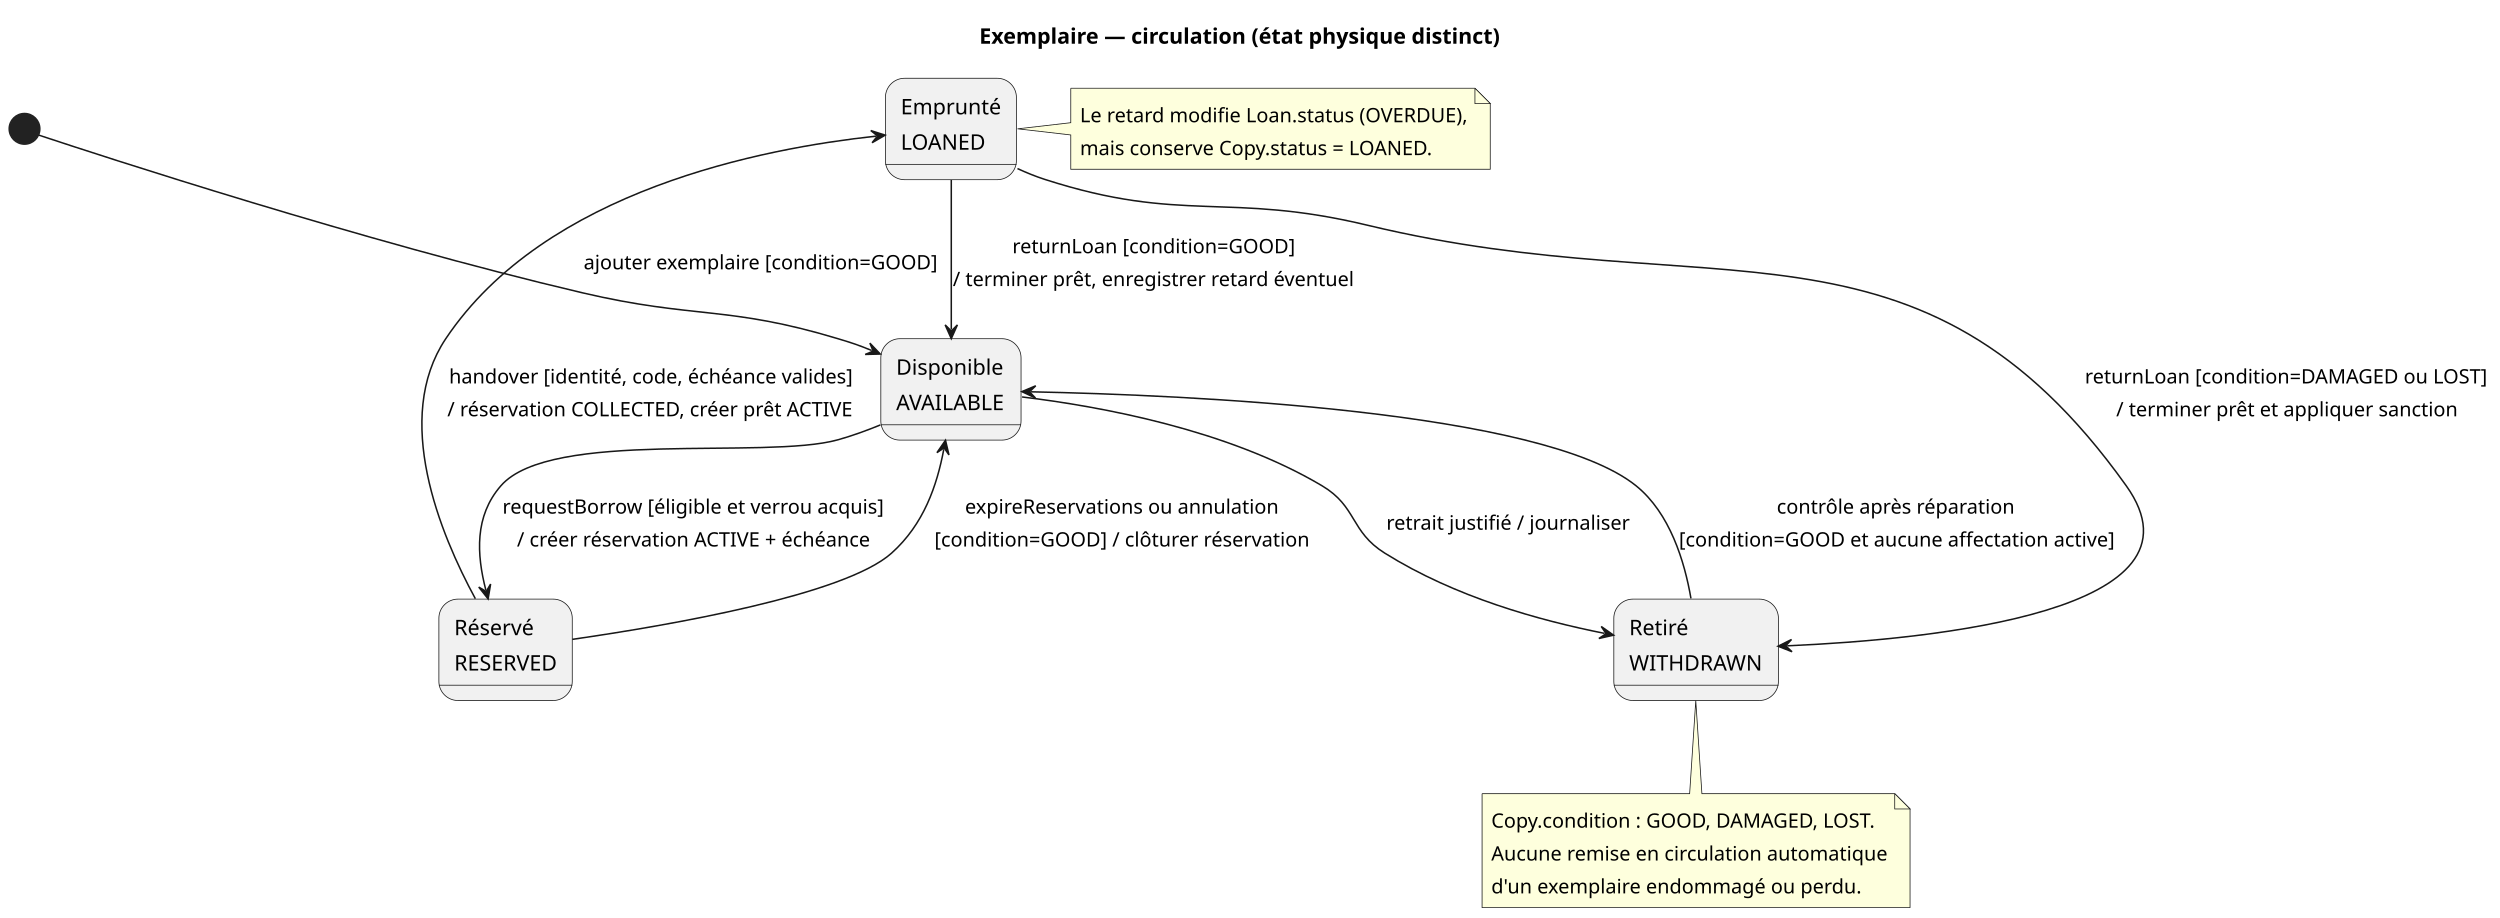
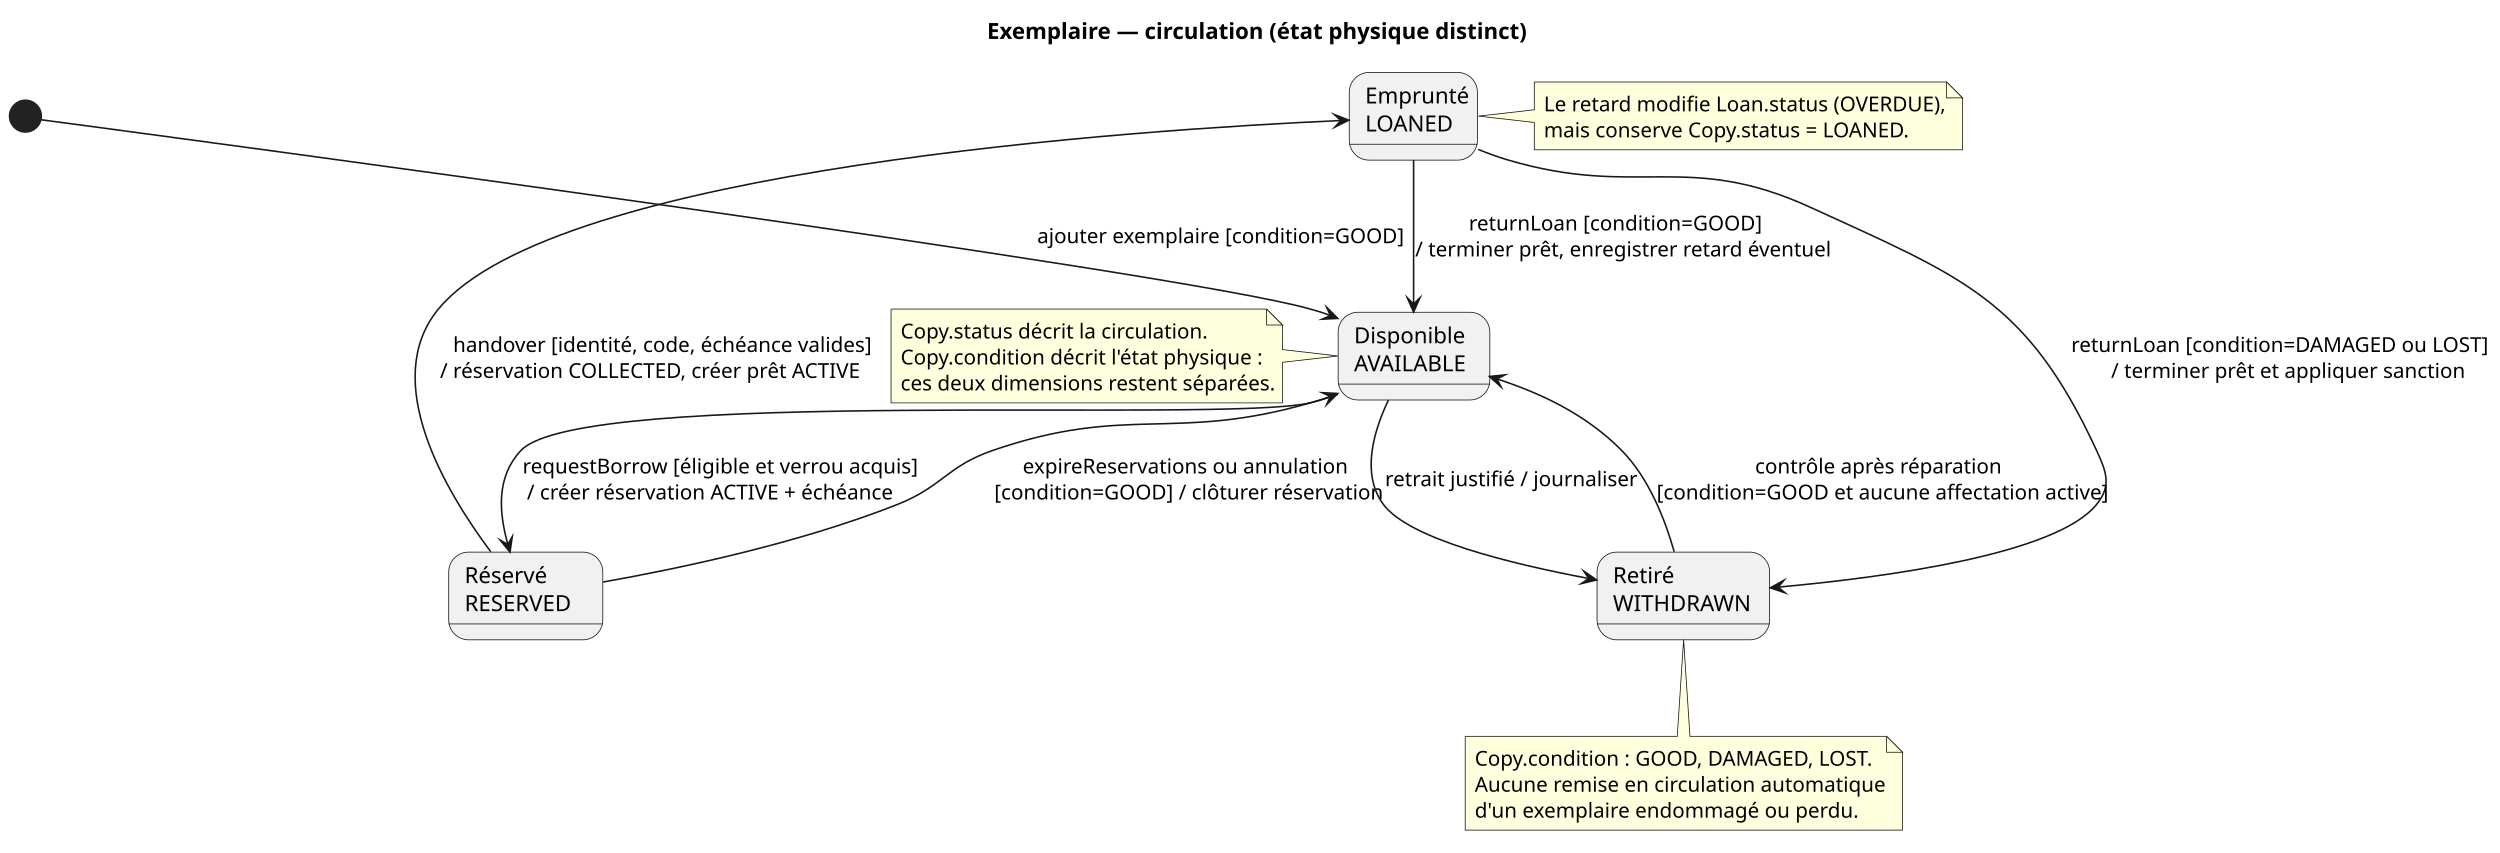
- <svg xmlns="http://www.w3.org/2000/svg" contentStyleType="text/css" data-diagram-type="STATE" height="599px" preserveAspectRatio="none" style="width:1632px;height:599px;background:#FFFFFF;" version="1.1" viewBox="0 0 1632 599" width="1632px" zoomAndPan="magnify">
+ <svg xmlns="http://www.w3.org/2000/svg" version="1.1" data-diagram-type="STATE" style="width:1574px;height:537px;background:#FFFFFF;" width="1574px" height="537px" viewBox="0 0 1574 537" zoomAndPan="magnify" preserveAspectRatio="none" contentStyleType="text/css">
  <defs />
-   <g>
+   <g font-family="sans-serif" lengthAdjust="spacing">
    <g class="title" data-source-line="1">
-       <text fill="#000000" font-family="sans-serif" font-size="14" font-weight="bold" lengthAdjust="spacing" textLength="339.541" x="639.27" y="28.536">Exemplaire — circulation (état physique distinct)</text>
+       <text x="621.434" y="24.533" fill="#000" font-size="14" textLength="324.844" font-weight="700">Exemplaire — circulation (état physique distinct)</text>
    </g>
-     <g class="entity" data-qualified-name="Available" id="ent0002">
-       <rect fill="#F1F1F1" height="66.2" rx="12.5" ry="12.5" style="stroke:#181818;stroke-width:0.5;" width="91.54" x="575" y="221.1" />
-       <line style="stroke:#181818;stroke-width:0.5;" x1="575" x2="666.54" y1="277.3" y2="277.3" />
-       <text fill="#000000" font-family="sans-serif" font-size="14" lengthAdjust="spacing" textLength="70" x="585" y="244.636">Disponible</text>
-       <text fill="#000000" font-family="sans-serif" font-size="14" lengthAdjust="spacing" textLength="71.54" x="585" y="267.736">AVAILABLE</text>
+     <g class="entity" data-qualified-name="Available" id="ent0001" data-source-line="2">
+       <rect x="842.5" y="196.609" width="95.489" height="55.219" fill="#F1F1F1" style="stroke:#181818;stroke-width:0.5;" rx="12.5" ry="12.5" />
+       <line x1="842.5" y1="241.828" x2="937.989" y2="241.828" style="stroke:#181818;stroke-width:0.5;" />
+       <text x="852.5" y="216.143" fill="#000" font-size="14" textLength="65.372">Disponible</text>
+       <text x="852.5" y="233.752" fill="#000" font-size="14" textLength="75.489">AVAILABLE</text>
    </g>
-     <g class="entity" data-qualified-name="Reserved" id="ent0003">
-       <rect fill="#F1F1F1" height="66.2" rx="12.5" ry="12.5" style="stroke:#181818;stroke-width:0.5;" width="87.074" x="286.5" y="391.1" />
-       <line style="stroke:#181818;stroke-width:0.5;" x1="286.5" x2="373.574" y1="447.3" y2="447.3" />
-       <text fill="#000000" font-family="sans-serif" font-size="14" lengthAdjust="spacing" textLength="51.996" x="296.5" y="414.636">Réservé</text>
-       <text fill="#000000" font-family="sans-serif" font-size="14" lengthAdjust="spacing" textLength="67.074" x="296.5" y="437.736">RESERVED</text>
+     <g class="entity" data-qualified-name="Reserved" id="ent0002" data-source-line="3">
+       <rect x="282.5" y="347.609" width="97.021" height="55.219" fill="#F1F1F1" style="stroke:#181818;stroke-width:0.5;" rx="12.5" ry="12.5" />
+       <line x1="282.5" y1="392.828" x2="379.521" y2="392.828" style="stroke:#181818;stroke-width:0.5;" />
+       <text x="292.5" y="367.143" fill="#000" font-size="14" textLength="52.131">Réservé</text>
+       <text x="292.5" y="384.752" fill="#000" font-size="14" textLength="77.021">RESERVED</text>
    </g>
-     <g class="entity" data-qualified-name="Loaned" id="ent0004">
-       <rect fill="#F1F1F1" height="66.2" rx="12.5" ry="12.5" style="stroke:#181818;stroke-width:0.5;" width="85.52" x="578" y="51.1" />
-       <line style="stroke:#181818;stroke-width:0.5;" x1="578" x2="663.52" y1="107.3" y2="107.3" />
-       <text fill="#000000" font-family="sans-serif" font-size="14" lengthAdjust="spacing" textLength="65.52" x="588" y="74.636">Emprunté</text>
-       <text fill="#000000" font-family="sans-serif" font-size="14" lengthAdjust="spacing" textLength="55.86" x="588" y="97.736">LOANED</text>
+     <g class="entity" data-qualified-name="Loaned" id="ent0003" data-source-line="4">
+       <rect x="849.5" y="45.609" width="80.696" height="55.219" fill="#F1F1F1" style="stroke:#181818;stroke-width:0.5;" rx="12.5" ry="12.5" />
+       <line x1="849.5" y1="90.828" x2="930.196" y2="90.828" style="stroke:#181818;stroke-width:0.5;" />
+       <text x="859.5" y="65.143" fill="#000" font-size="14" textLength="60.696">Emprunté</text>
+       <text x="859.5" y="82.752" fill="#000" font-size="14" textLength="57.572">LOANED</text>
    </g>
-     <g class="entity" data-qualified-name="Withdrawn" id="ent0005">
-       <rect fill="#F1F1F1" height="66.2" rx="12.5" ry="12.5" style="stroke:#181818;stroke-width:0.5;" width="107.458" x="1053.5" y="391.1" />
-       <line style="stroke:#181818;stroke-width:0.5;" x1="1053.5" x2="1160.958" y1="447.3" y2="447.3" />
-       <text fill="#000000" font-family="sans-serif" font-size="14" lengthAdjust="spacing" textLength="38.948" x="1063.5" y="414.636">Retiré</text>
-       <text fill="#000000" font-family="sans-serif" font-size="14" lengthAdjust="spacing" textLength="87.458" x="1063.5" y="437.736">WITHDRAWN</text>
+     <g class="entity" data-qualified-name="Withdrawn" id="ent0004" data-source-line="5">
+       <rect x="1005.5" y="347.609" width="108.648" height="55.219" fill="#F1F1F1" style="stroke:#181818;stroke-width:0.5;" rx="12.5" ry="12.5" />
+       <line x1="1005.5" y1="392.828" x2="1114.148" y2="392.828" style="stroke:#181818;stroke-width:0.5;" />
+       <text x="1015.5" y="367.143" fill="#000" font-size="14" textLength="37.345">Retiré</text>
+       <text x="1015.5" y="384.752" fill="#000" font-size="14" textLength="88.648">WITHDRAWN</text>
    </g>
-     <g class="start_entity" data-qualified-name=".start." data-source-line="6" id="ent0002">
-       <ellipse cx="16" cy="84.1" fill="#222222" rx="10" ry="10" style="stroke:#222222;stroke-width:1;" />
+     <g class="start_entity" data-qualified-name=".start." id="ent0005" data-source-line="6">
+       <ellipse cx="16" cy="73.109" rx="10" ry="10" fill="#222" style="stroke:#222;stroke-width:1;" />
    </g>
-     <g class="entity" data-qualified-name="GMN2" data-source-line="15" id="ent0003">
-       <path d="M699,57.6 L699,80.1 L664.25,84.1 L699,88.1 L699,110.5 A0,0 0 0 0 699,110.5 L972.837,110.5 A0,0 0 0 0 972.837,110.5 L972.837,67.6 L962.837,57.6 L699,57.6 A0,0 0 0 0 699,57.6" fill="#FEFFDD" style="stroke:#181818;stroke-width:0.5;" />
-       <path d="M962.837,57.6 L962.837,67.6 L972.837,67.6 L962.837,57.6" fill="#FEFFDD" style="stroke:#181818;stroke-width:0.5;" />
-       <text fill="#000000" font-family="sans-serif" font-size="13" lengthAdjust="spacing" textLength="252.837" x="705" y="79.812">Le retard modifie Loan.status (OVERDUE),</text>
-       <text fill="#000000" font-family="sans-serif" font-size="13" lengthAdjust="spacing" textLength="230.867" x="705" y="101.262">mais conserve Copy.status = LOANED.</text>
+     <g class="entity" data-qualified-name="GMN14" id="ent0015" data-source-line="15">
+       <path d="M966,51.609 L966,69.109 L930.8,73.109 L966,77.109 L966,94.313 A0,0 0 0 0 966,94.313 L1235.549,94.313 A0,0 0 0 0 1235.549,94.313 L1235.549,61.609 L1225.549,51.609 L966,51.609 A0,0 0 0 0 966,51.609" style="stroke:#181818;stroke-width:0.5;" fill="#FEFFDD" />
+       <path d="M1225.549,51.609 L1225.549,61.609 L1235.549,61.609 L1225.549,51.609" style="stroke:#181818;stroke-width:0.5;" fill="#FEFFDD" />
+       <text x="972" y="70.104" fill="#000" font-size="13" textLength="248.549">Le retard modifie Loan.status (OVERDUE),</text>
+       <text x="972" y="86.456" fill="#000" font-size="13" textLength="227.951">mais conserve Copy.status = LOANED.</text>
    </g>
-     <g class="entity" data-qualified-name="GMN5" data-source-line="19" id="ent0006">
-       <path d="M967.5,518.1 L967.5,592.45 A0,0 0 0 0 967.5,592.45 L1246.875,592.45 A0,0 0 0 0 1246.875,592.45 L1246.875,528.1 L1236.875,518.1 L1111,518.1 L1107,457.32 L1103,518.1 L967.5,518.1 A0,0 0 0 0 967.5,518.1" fill="#FEFFDD" style="stroke:#181818;stroke-width:0.5;" />
-       <path d="M1236.875,518.1 L1236.875,528.1 L1246.875,528.1 L1236.875,518.1" fill="#FEFFDD" style="stroke:#181818;stroke-width:0.5;" />
-       <text fill="#000000" font-family="sans-serif" font-size="13" lengthAdjust="spacing" textLength="252.915" x="973.5" y="540.312">Copy.condition : GOOD, DAMAGED, LOST.</text>
-       <text fill="#000000" font-family="sans-serif" font-size="13" lengthAdjust="spacing" textLength="258.375" x="973.5" y="561.762">Aucune remise en circulation automatique</text>
-       <text fill="#000000" font-family="sans-serif" font-size="13" lengthAdjust="spacing" textLength="242.333" x="973.5" y="583.212">d'un exemplaire endommagé ou perdu.</text>
+     <g class="entity" data-qualified-name="GMN17" id="ent0018" data-source-line="19">
+       <path d="M922.5,463.609 L922.5,522.664 A0,0 0 0 0 922.5,522.664 L1197.8,522.664 A0,0 0 0 0 1197.8,522.664 L1197.8,473.609 L1187.8,463.609 L1064,463.609 L1060,402.719 L1056,463.609 L922.5,463.609 A0,0 0 0 0 922.5,463.609" style="stroke:#181818;stroke-width:0.5;" fill="#FEFFDD" />
+       <path d="M1187.8,463.609 L1187.8,473.609 L1197.8,473.609 L1187.8,463.609" style="stroke:#181818;stroke-width:0.5;" fill="#FEFFDD" />
+       <text x="928.5" y="482.104" fill="#000" font-size="13" textLength="254.3">Copy.condition : GOOD, DAMAGED, LOST.</text>
+       <text x="928.5" y="498.456" fill="#000" font-size="13" textLength="242.081">Aucune remise en circulation automatique</text>
+       <text x="928.5" y="514.808" fill="#000" font-size="13" textLength="225.792">d'un exemplaire endommagé ou perdu.</text>
    </g>
-     <g class="link" data-entity-1="ent0002" data-entity-2="ent0002" data-link-type="dependency" data-source-line="6" id="lnk3">
-       <path d="M25.19,88.17 C66.19,101.77 236.79,157.48 380,191.1 C453.41,208.33 474.8,199.32 547,221.1 C556.11,223.85 560.065,225.097 569.085,228.827" fill="none" id="*start*-to-Available" style="stroke:#181818;stroke-width:1;" />
-       <polygon fill="#181818" points="574.63,231.12,567.842,223.984,570.01,229.209,564.784,231.377,574.63,231.12" style="stroke:#181818;stroke-width:1;" />
-       <text fill="#000000" font-family="sans-serif" font-size="13" lengthAdjust="spacing" textLength="231.361" x="381" y="175.812">ajouter exemplaire [condition=GOOD]</text>
+     <g class="entity" data-qualified-name="GMN20" id="ent0021" data-source-line="24">
+       <path d="M561,194.609 L561,253.664 A0,0 0 0 0 561,253.664 L807.456,253.664 A0,0 0 0 0 807.456,253.664 L807.456,228.109 L842.41,224.109 L807.456,220.109 L807.456,204.609 L797.456,194.609 L561,194.609 A0,0 0 0 0 561,194.609" style="stroke:#181818;stroke-width:0.5;" fill="#FEFFDD" />
+       <path d="M797.456,194.609 L797.456,204.609 L807.456,204.609 L797.456,194.609" style="stroke:#181818;stroke-width:0.5;" fill="#FEFFDD" />
+       <text x="567" y="213.104" fill="#000" font-size="13" textLength="183.523">Copy.status décrit la circulation.</text>
+       <text x="567" y="229.456" fill="#000" font-size="13" textLength="214.938">Copy.condition décrit l'état physique :</text>
+       <text x="567" y="245.808" fill="#000" font-size="13" textLength="225.456">ces deux dimensions restent séparées.</text>
    </g>
-     <g class="link" data-entity-1="ent0002" data-entity-2="ent0003" data-link-type="dependency" data-source-line="7" id="lnk4">
-       <path d="M574.72,277.39 C565.69,281.09 556.17,284.54 547,287.1 C499.47,300.35 359.45,279.93 327,317.1 C309.69,336.93 311.156,361.869 317.146,385.159" fill="none" id="Available-to-Reserved" style="stroke:#181818;stroke-width:1;" />
-       <polygon fill="#181818" points="318.64,390.97,320.272,381.257,317.395,386.127,312.524,383.25,318.64,390.97" style="stroke:#181818;stroke-width:1;" />
-       <text fill="#000000" font-family="sans-serif" font-size="13" lengthAdjust="spacing" textLength="249.171" x="328" y="335.312">requestBorrow [éligible et verrou acquis]</text>
-       <text fill="#000000" font-family="sans-serif" font-size="13" lengthAdjust="spacing" textLength="230.269" x="337.451" y="356.762">/ créer réservation ACTIVE + échéance</text>
+     <g class="link" data-entity-1="ent0005" data-entity-2="ent0001" id="lnk6" data-source-line="6" data-link-type="dependency">
+       <path d="M25.96,75.429 C113.03,86.989 743.73,171.189 825,194.609 C830.68,196.249 831.855,196.47 837.585,198.68" style="stroke:#181818;stroke-width:1;" fill="none" id="*start*-to-Available" />
+       <polygon points="842.25,200.479,835.292,193.509,837.585,198.68,832.414,200.973,842.25,200.479" fill="#181818" style="stroke:#181818;stroke-width:1;stroke-linejoin:miter;stroke-miterlimit:10;" />
+       <text x="653" y="153.104" fill="#000" font-size="13" textLength="217.134">ajouter exemplaire [condition=GOOD]</text>
    </g>
-     <g class="link" data-entity-1="ent0003" data-entity-2="ent0002" data-link-type="dependency" data-source-line="8" id="lnk5">
-       <path d="M373.6,417.37 C437.28,408.18 551.48,388.4 582,361.1 C603.05,342.28 611.65,316.986 616.11,293.296" fill="none" id="Reserved-to-Available" style="stroke:#181818;stroke-width:1;" />
-       <polygon fill="#181818" points="617.22,287.4,611.624,295.505,616.295,292.314,619.486,296.985,617.22,287.4" style="stroke:#181818;stroke-width:1;" />
-       <text fill="#000000" font-family="sans-serif" font-size="13" lengthAdjust="spacing" textLength="204.906" x="629.929" y="335.312">expireReservations ou annulation</text>
-       <text fill="#000000" font-family="sans-serif" font-size="13" lengthAdjust="spacing" textLength="244.764" x="610" y="356.762">[condition=GOOD] / clôturer réservation</text>
+     <g class="link" data-entity-1="ent0001" data-entity-2="ent0002" id="lnk7" data-source-line="7" data-link-type="dependency">
+       <path d="M842.39,248.229 C836.63,250.349 830.75,252.219 825,253.609 C771.22,266.589 365.92,243.329 328,283.609 C312.27,300.319 314.115,322.594 319.755,342.784" style="stroke:#181818;stroke-width:1;" fill="none" id="Available-to-Reserved" />
+       <polygon points="321.1,347.599,322.531,337.855,319.755,342.784,314.826,340.007,321.1,347.599" fill="#181818" style="stroke:#181818;stroke-width:1;stroke-linejoin:miter;stroke-miterlimit:10;" />
+       <text x="329" y="298.104" fill="#000" font-size="13" textLength="231.95">requestBorrow [éligible et verrou acquis]</text>
+       <text x="331.714" y="314.456" fill="#000" font-size="13" textLength="226.522">/ créer réservation ACTIVE + échéance</text>
    </g>
-     <g class="link" data-entity-1="ent0003" data-entity-2="ent0004" data-link-type="dependency" data-source-line="9" id="lnk6">
-       <path d="M310.31,390.83 C287.22,348.36 256.23,273.04 291,221.1 C355.98,124.04 498.225,96.824 571.855,88.874" fill="none" id="Reserved-to-Loaned" style="stroke:#181818;stroke-width:1;" />
-       <polygon fill="#181818" points="577.82,88.23,568.443,85.219,572.849,88.767,569.301,93.173,577.82,88.23" style="stroke:#181818;stroke-width:1;" />
-       <text fill="#000000" font-family="sans-serif" font-size="13" lengthAdjust="spacing" textLength="262.951" x="293.151" y="250.312">handover [identité, code, échéance valides]</text>
-       <text fill="#000000" font-family="sans-serif" font-size="13" lengthAdjust="spacing" textLength="265.252" x="292" y="271.762">/ réservation COLLECTED, créer prêt ACTIVE</text>
+     <g class="link" data-entity-1="ent0002" data-entity-2="ent0001" id="lnk8" data-source-line="8" data-link-type="dependency">
+       <path d="M379.71,366.439 C427.9,357.909 503.2,342.029 565,317.609 C593.51,306.349 596.03,293.609 625,283.609 C709.97,254.299 738.64,278.539 825,253.609 C830.68,251.969 831.855,251.739 837.585,249.529" style="stroke:#181818;stroke-width:1;" fill="none" id="Reserved-to-Available" />
+       <polygon points="842.25,247.729,832.414,247.236,837.585,249.529,835.292,254.7,842.25,247.729" fill="#181818" style="stroke:#181818;stroke-width:1;stroke-linejoin:miter;stroke-miterlimit:10;" />
+       <text x="643.862" y="298.104" fill="#000" font-size="13" textLength="192.956">expireReservations ou annulation</text>
+       <text x="626" y="314.456" fill="#000" font-size="13" textLength="228.681">[condition=GOOD] / clôturer réservation</text>
    </g>
-     <g class="link" data-entity-1="ent0004" data-entity-2="ent0002" data-link-type="dependency" data-source-line="10" id="lnk7">
-       <path d="M621,117.49 C621,147.34 621,185.37 621,215.09" fill="none" id="Loaned-to-Available" style="stroke:#181818;stroke-width:1;" />
-       <polygon fill="#181818" points="621,221.09,625,212.09,621,216.09,617,212.09,621,221.09" style="stroke:#181818;stroke-width:1;" />
-       <text fill="#000000" font-family="sans-serif" font-size="13" lengthAdjust="spacing" textLength="184.691" x="660.844" y="165.312">returnLoan [condition=GOOD]</text>
-       <text fill="#000000" font-family="sans-serif" font-size="13" lengthAdjust="spacing" textLength="262.379" x="622" y="186.762">/ terminer prêt, enregistrer retard éventuel</text>
+     <g class="link" data-entity-1="ent0002" data-entity-2="ent0003" id="lnk9" data-source-line="9" data-link-type="dependency">
+       <path d="M309,347.389 C280.59,309.469 238.93,239.659 276,194.609 C349.34,105.479 718.995,81.514 844.195,75.874" style="stroke:#181818;stroke-width:1;" fill="none" id="Reserved-to-Loaned" />
+       <polygon points="849.19,75.649,840.019,72.058,844.195,75.874,840.379,80.05,849.19,75.649" fill="#181818" style="stroke:#181818;stroke-width:1;stroke-linejoin:miter;stroke-miterlimit:10;" />
+       <text x="285.261" y="221.604" fill="#000" font-size="13" textLength="250.06">handover [identité, code, échéance valides]</text>
+       <text x="277" y="237.956" fill="#000" font-size="13" textLength="266.583">/ réservation COLLECTED, créer prêt ACTIVE</text>
    </g>
-     <g class="link" data-entity-1="ent0004" data-entity-2="ent0005" data-link-type="dependency" data-source-line="11" id="lnk8">
-       <path d="M664.2,110.04 C670.05,112.74 676.08,115.19 682,117.1 C772.14,146.19 800.91,124.95 893,147.1 C1119.16,201.49 1252.85,127.78 1388,317.1 C1446.39,398.9 1263.544,417.347 1166.674,421.597" fill="none" id="Loaned-to-Withdrawn" style="stroke:#181818;stroke-width:1;" />
-       <polygon fill="#181818" points="1160.68,421.86,1169.847,425.462,1165.675,421.641,1169.496,417.469,1160.68,421.86" style="stroke:#181818;stroke-width:1;" />
-       <text fill="#000000" font-family="sans-serif" font-size="13" lengthAdjust="spacing" textLength="263.081" x="1361" y="250.312">returnLoan [condition=DAMAGED ou LOST]</text>
-       <text fill="#000000" font-family="sans-serif" font-size="13" lengthAdjust="spacing" textLength="222.209" x="1381.436" y="271.762">/ terminer prêt et appliquer sanction</text>
+     <g class="link" data-entity-1="ent0003" data-entity-2="ent0001" id="lnk10" data-source-line="10" data-link-type="dependency">
+       <path d="M890,100.749 C890,127.789 890,164.409 890,191.449" style="stroke:#181818;stroke-width:1;" fill="none" id="Loaned-to-Available" />
+       <polygon points="890,196.449,894,187.449,890,191.449,886,187.449,890,196.449" fill="#181818" style="stroke:#181818;stroke-width:1;stroke-linejoin:miter;stroke-miterlimit:10;" />
+       <text x="924.77" y="145.104" fill="#000" font-size="13" textLength="173.069">returnLoan [condition=GOOD]</text>
+       <text x="891" y="161.456" fill="#000" font-size="13" textLength="240.608">/ terminer prêt, enregistrer retard éventuel</text>
    </g>
-     <g class="link" data-entity-1="ent0002" data-entity-2="ent0005" data-link-type="dependency" data-source-line="12" id="lnk9">
-       <path d="M667.21,259.13 C718.22,265.28 801.28,280.46 863,317.1 C885.98,330.74 881.33,346.93 904,361.1 C950.09,389.91 1004.576,404.927 1047.466,413.477" fill="none" id="Available-to-Withdrawn" style="stroke:#181818;stroke-width:1;" />
-       <polygon fill="#181818" points="1053.35,414.65,1045.306,408.968,1048.447,413.672,1043.742,416.813,1053.35,414.65" style="stroke:#181818;stroke-width:1;" />
-       <text fill="#000000" font-family="sans-serif" font-size="13" lengthAdjust="spacing" textLength="158.86" x="905" y="345.812">retrait justifié / journaliser</text>
+     <g class="link" data-entity-1="ent0003" data-entity-2="ent0004" id="lnk11" data-source-line="11" data-link-type="dependency">
+       <path d="M930.73,94.079 C936.76,96.539 942.97,98.819 949,100.609 C1031.37,125.099 1061.9,94.779 1140,130.609 C1235.43,174.389 1275.93,188.309 1320,283.609 C1326.34,297.329 1329.48,305.839 1320,317.609 C1294.71,348.989 1188.069,363.383 1119.569,369.663" style="stroke:#181818;stroke-width:1;" fill="none" id="Loaned-to-Withdrawn" />
+       <polygon points="1114.59,370.119,1123.918,373.281,1119.569,369.663,1123.187,365.314,1114.59,370.119" fill="#181818" style="stroke:#181818;stroke-width:1;stroke-linejoin:miter;stroke-miterlimit:10;" />
+       <text x="1304" y="221.604" fill="#000" font-size="13" textLength="254.712">returnLoan [condition=DAMAGED ou LOST]</text>
+       <text x="1329.108" y="237.956" fill="#000" font-size="13" textLength="204.496">/ terminer prêt et appliquer sanction</text>
    </g>
-     <g class="link" data-entity-1="ent0005" data-entity-2="ent0002" data-link-type="dependency" data-source-line="13" id="lnk10">
-       <path d="M1103.85,390.66 C1099.71,366.57 1090.14,334.93 1068,317.1 C1006.98,267.96 774.479,257.885 673.049,255.775" fill="none" id="Withdrawn-to-Available" style="stroke:#181818;stroke-width:1;" />
-       <polygon fill="#181818" points="667.05,255.65,675.965,259.836,672.049,255.754,676.131,251.838,667.05,255.65" style="stroke:#181818;stroke-width:1;" />
-       <text fill="#000000" font-family="sans-serif" font-size="13" lengthAdjust="spacing" textLength="155.909" x="1159.856" y="335.312">contrôle après réparation</text>
-       <text fill="#000000" font-family="sans-serif" font-size="13" lengthAdjust="spacing" textLength="283.621" x="1096" y="356.762">[condition=GOOD et aucune affectation active]</text>
+     <g class="link" data-entity-1="ent0001" data-entity-2="ent0004" id="lnk12" data-source-line="12" data-link-type="dependency">
+       <path d="M874.17,251.859 C864.67,271.779 856.9,298.679 871,317.609 C887.16,339.309 950.457,354.812 1000.307,364.222" style="stroke:#181818;stroke-width:1;" fill="none" id="Available-to-Withdrawn" />
+       <polygon points="1005.22,365.149,997.118,359.549,1000.307,364.222,995.634,367.411,1005.22,365.149" fill="#181818" style="stroke:#181818;stroke-width:1;stroke-linejoin:miter;stroke-miterlimit:10;" />
+       <text x="872" y="306.104" fill="#000" font-size="13" textLength="144.498">retrait justifié / journaliser</text>
+     </g>
+     <g class="link" data-entity-1="ent0004" data-entity-2="ent0001" id="lnk13" data-source-line="13" data-link-type="dependency">
+       <path d="M1054.07,347.369 C1048.48,327.589 1038.31,301.139 1021,283.609 C998.34,260.649 969.843,247.5 942.503,238.58" style="stroke:#181818;stroke-width:1;" fill="none" id="Withdrawn-to-Available" />
+       <polygon points="937.75,237.029,945.065,243.624,942.503,238.58,947.547,236.018,937.75,237.029" fill="#181818" style="stroke:#181818;stroke-width:1;stroke-linejoin:miter;stroke-miterlimit:10;" />
+       <text x="1104.966" y="298.104" fill="#000" font-size="13" textLength="144.53">contrôle après réparation</text>
+       <text x="1043" y="314.456" fill="#000" font-size="13" textLength="268.461">[condition=GOOD et aucune affectation active]</text>
    </g>
  </g>
</svg>
